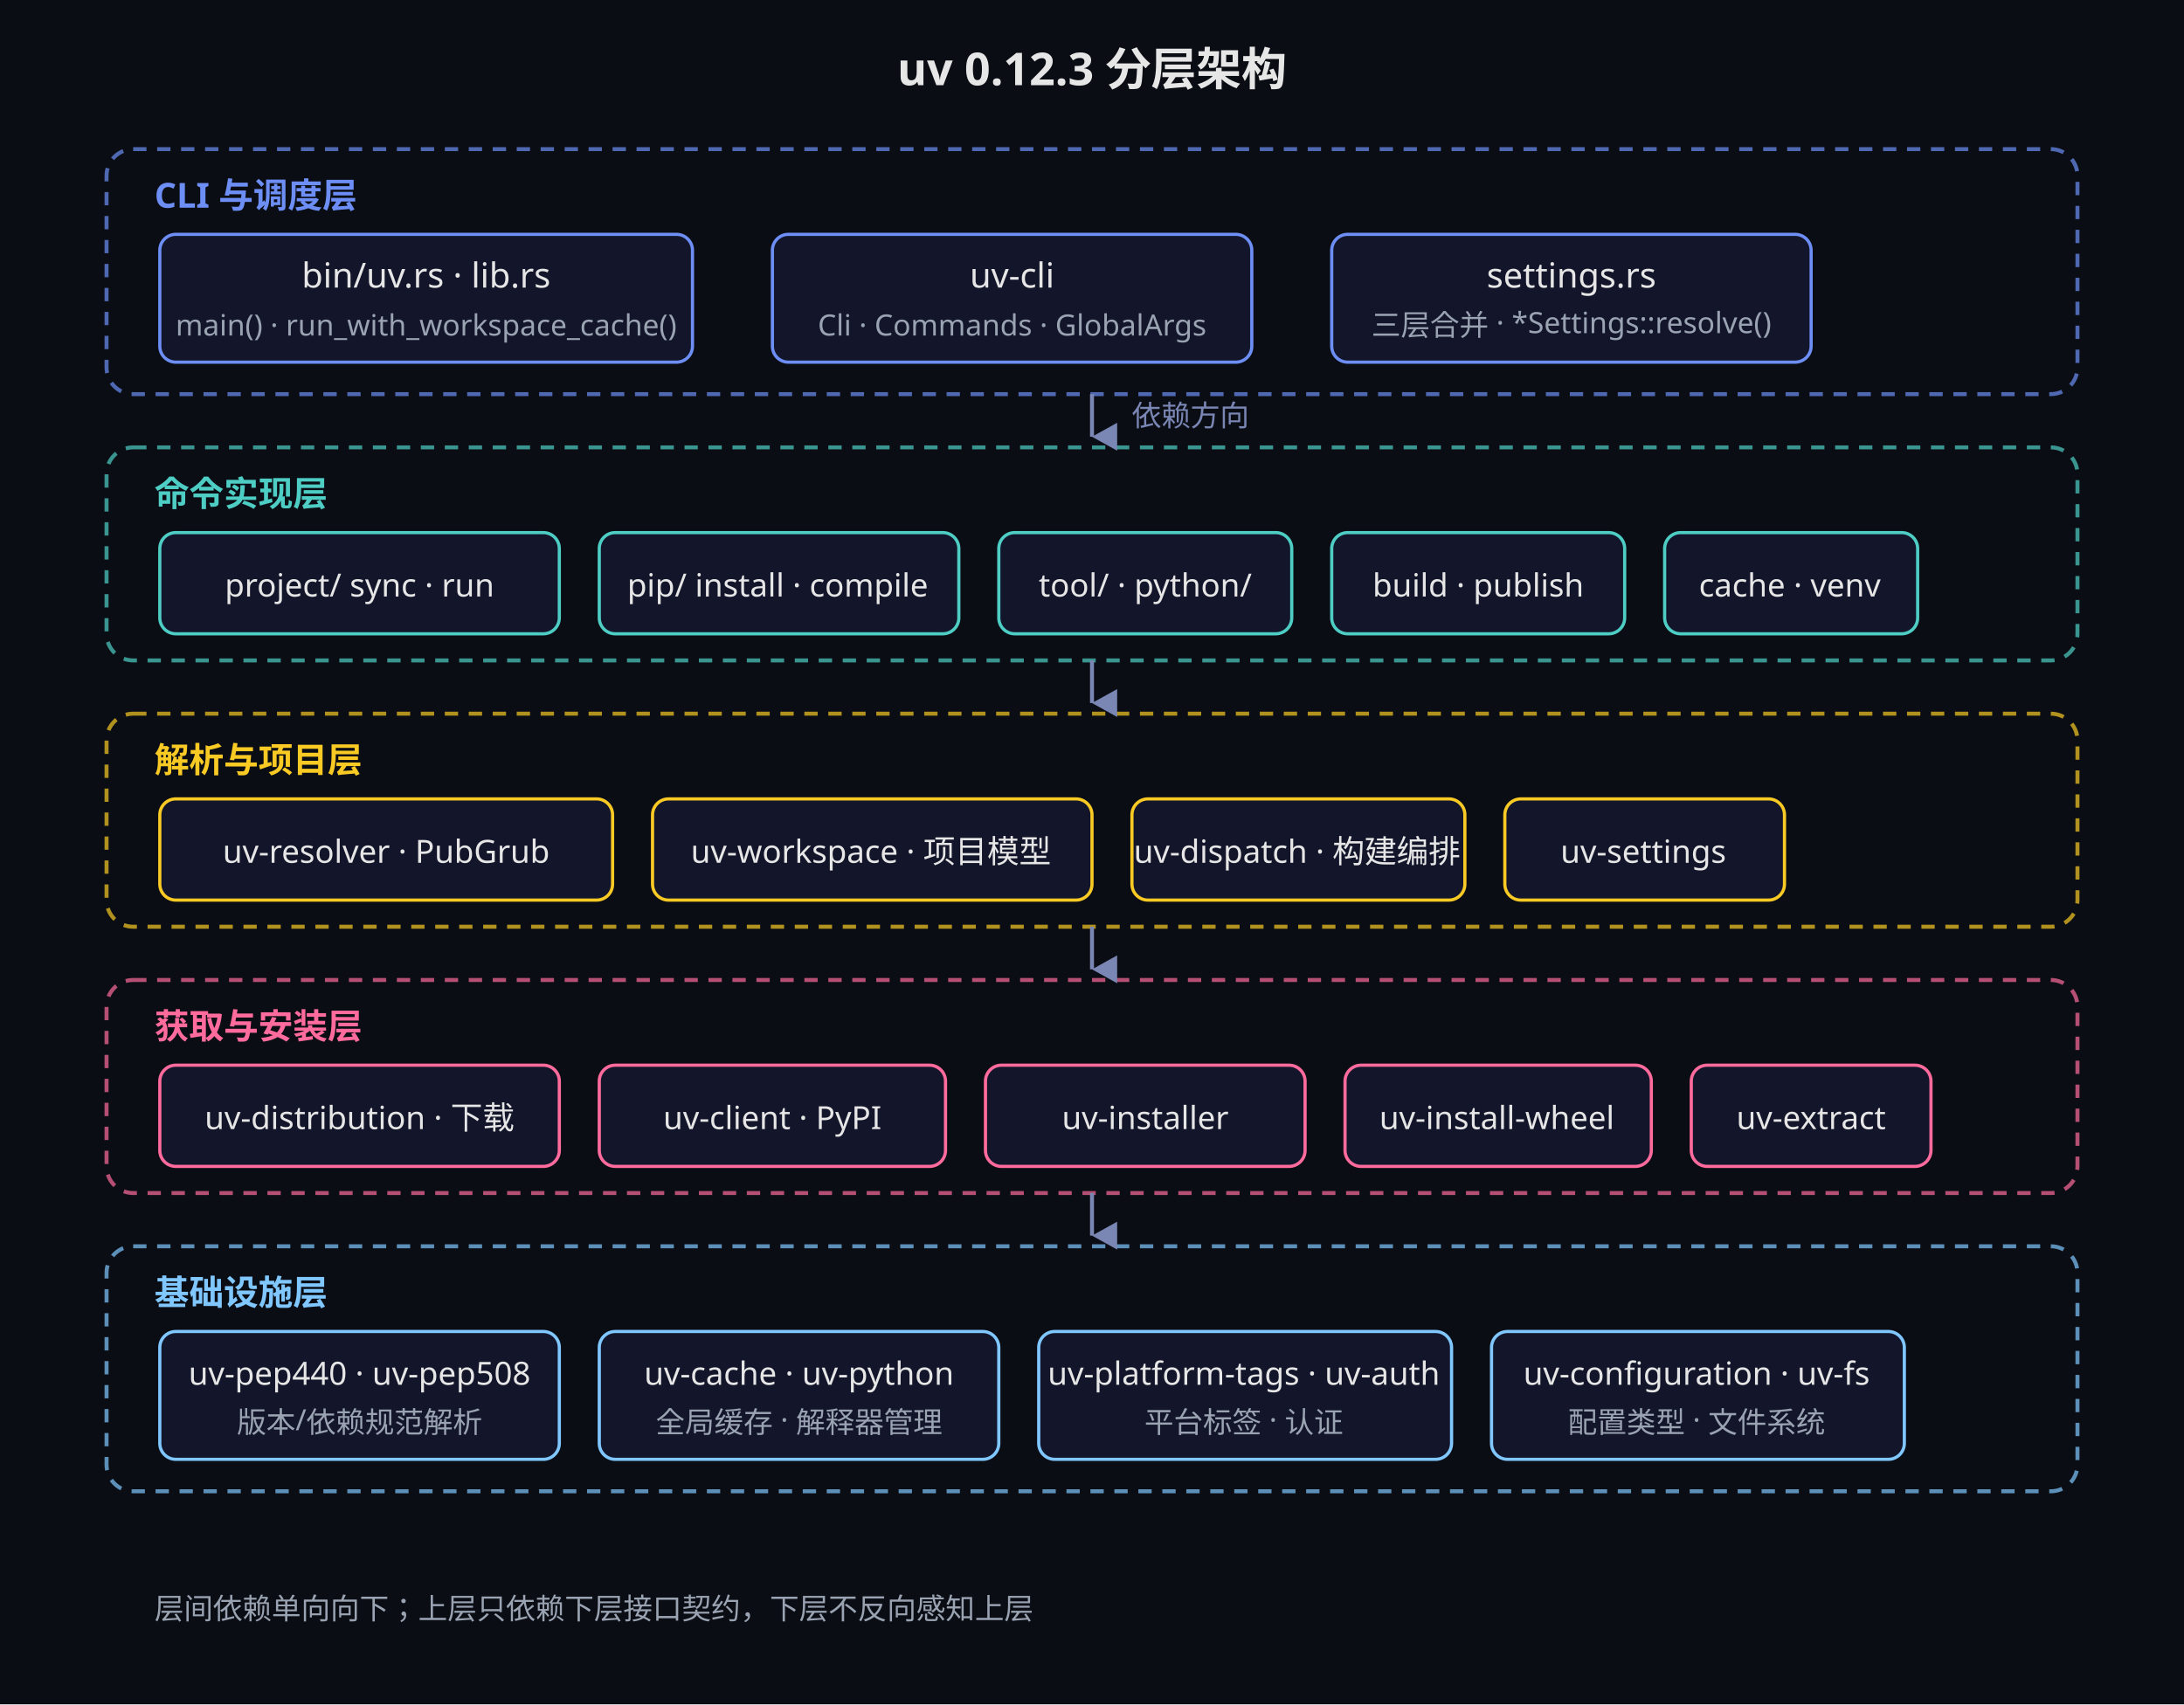
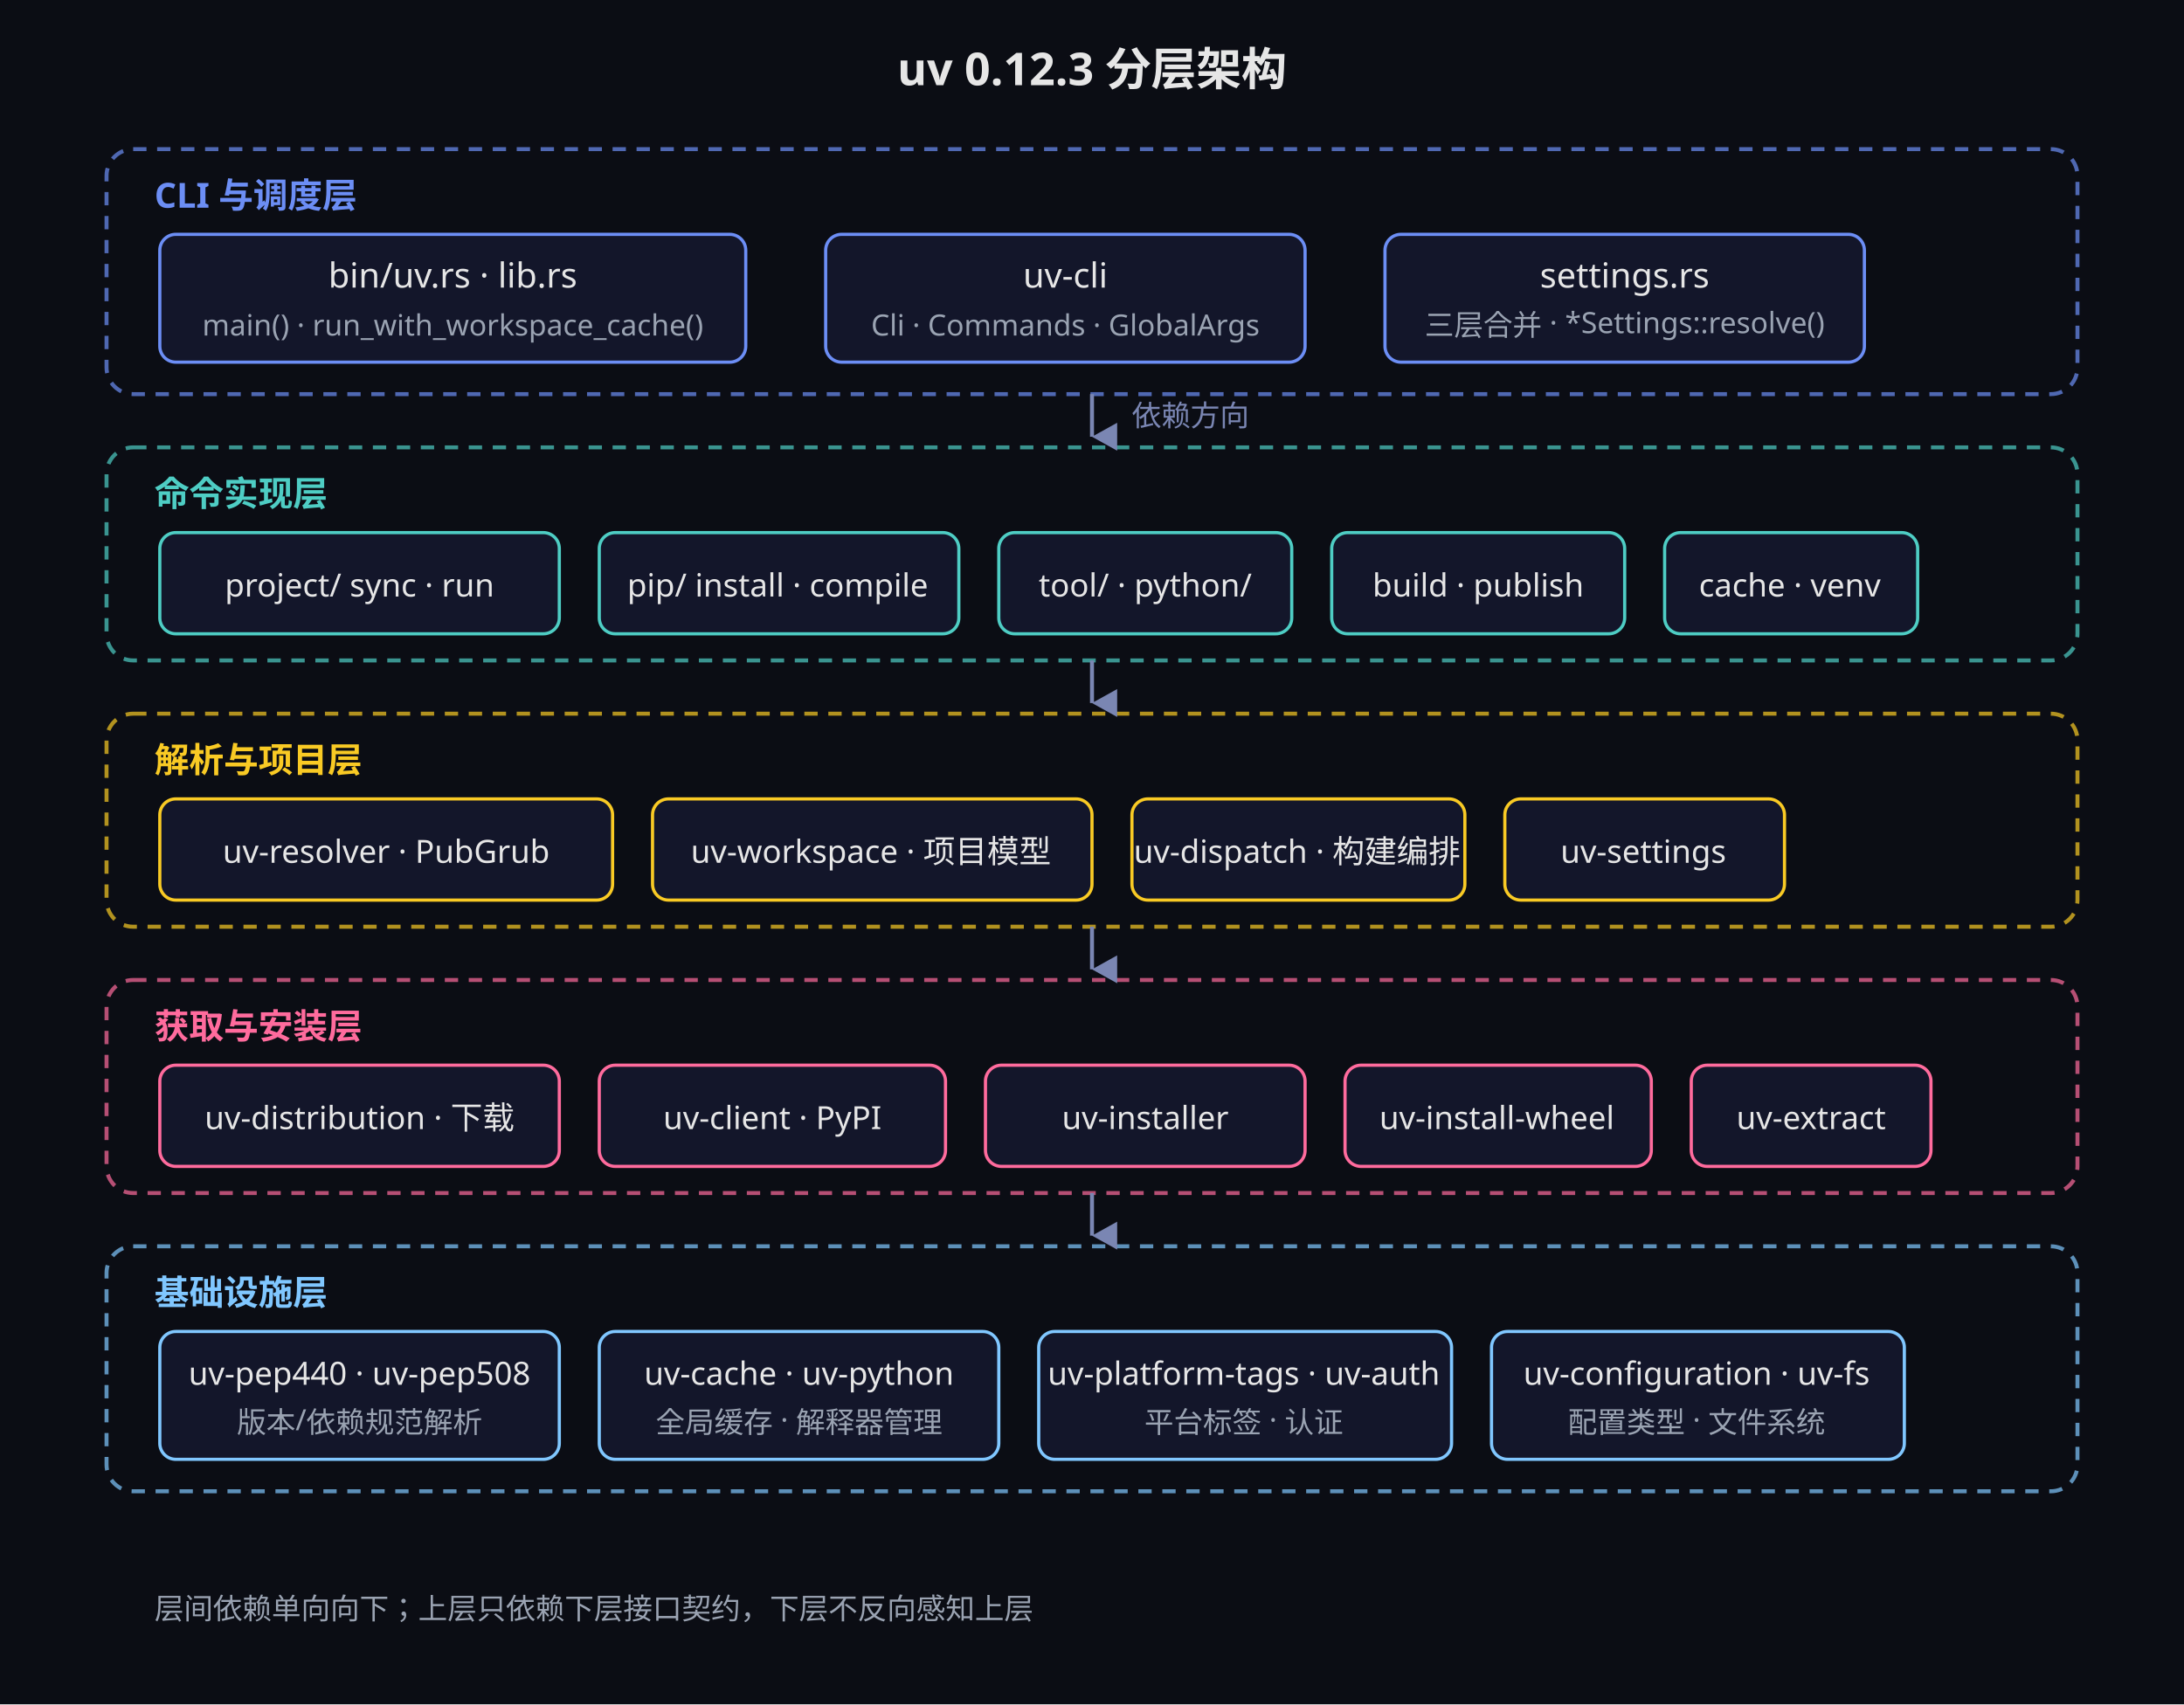
<svg xmlns="http://www.w3.org/2000/svg" width="820" height="640" viewBox="0 0 820 640" font-family="system-ui, sans-serif">
  <rect width="820" height="640" fill="#0b0d14" />
  <text x="410" y="32" text-anchor="middle" fill="#e6e6e6" font-size="17" font-weight="600">uv 0.12.3 分层架构</text>
  <rect x="40" y="56" width="740" height="92" rx="10" fill="none" stroke="#6c8ef5" stroke-width="1.5" stroke-dasharray="5,4" opacity="0.7" />
  <text x="58" y="78" fill="#6c8ef5" font-size="13" font-weight="600">CLI 与调度层</text>
-   <rect x="60" y="88" width="200" height="48" rx="6" fill="#13162a" stroke="#6c8ef5" stroke-width="1.2" />
-   <text x="160" y="108" text-anchor="middle" fill="#e6e6e6" font-size="13">bin/uv.rs · lib.rs</text>
-   <text x="160" y="126" text-anchor="middle" fill="#9aa3b2" font-size="11">main() · run_with_workspace_cache()</text>
-   <rect x="290" y="88" width="180" height="48" rx="6" fill="#13162a" stroke="#6c8ef5" stroke-width="1.2" />
-   <text x="380" y="108" text-anchor="middle" fill="#e6e6e6" font-size="13">uv-cli</text>
-   <text x="380" y="126" text-anchor="middle" fill="#9aa3b2" font-size="11">Cli · Commands · GlobalArgs</text>
-   <rect x="500" y="88" width="180" height="48" rx="6" fill="#13162a" stroke="#6c8ef5" stroke-width="1.2" />
-   <text x="590" y="108" text-anchor="middle" fill="#e6e6e6" font-size="13">settings.rs</text>
-   <text x="590" y="126" text-anchor="middle" fill="#9aa3b2" font-size="11">三层合并 · *Settings::resolve()</text>
+   <rect x="60" y="88" width="220" height="48" rx="6" fill="#13162a" stroke="#6c8ef5" stroke-width="1.2" />
+   <text x="170" y="108" text-anchor="middle" fill="#e6e6e6" font-size="13">bin/uv.rs · lib.rs</text>
+   <text x="170" y="126" text-anchor="middle" fill="#9aa3b2" font-size="11">main() · run_with_workspace_cache()</text>
+   <rect x="310" y="88" width="180" height="48" rx="6" fill="#13162a" stroke="#6c8ef5" stroke-width="1.2" />
+   <text x="400" y="108" text-anchor="middle" fill="#e6e6e6" font-size="13">uv-cli</text>
+   <text x="400" y="126" text-anchor="middle" fill="#9aa3b2" font-size="11">Cli · Commands · GlobalArgs</text>
+   <rect x="520" y="88" width="180" height="48" rx="6" fill="#13162a" stroke="#6c8ef5" stroke-width="1.2" />
+   <text x="610" y="108" text-anchor="middle" fill="#e6e6e6" font-size="13">settings.rs</text>
+   <text x="610" y="126" text-anchor="middle" fill="#9aa3b2" font-size="11">三层合并 · *Settings::resolve()</text>
  <rect x="40" y="168" width="740" height="80" rx="10" fill="none" stroke="#4ecdc4" stroke-width="1.5" stroke-dasharray="5,4" opacity="0.7" />
  <text x="58" y="190" fill="#4ecdc4" font-size="13" font-weight="600">命令实现层</text>
  <rect x="60" y="200" width="150" height="38" rx="6" fill="#13162a" stroke="#4ecdc4" stroke-width="1.2" />
  <text x="135" y="224" text-anchor="middle" fill="#e6e6e6" font-size="12">project/ sync · run</text>
  <rect x="225" y="200" width="135" height="38" rx="6" fill="#13162a" stroke="#4ecdc4" stroke-width="1.2" />
  <text x="292" y="224" text-anchor="middle" fill="#e6e6e6" font-size="12">pip/ install · compile</text>
  <rect x="375" y="200" width="110" height="38" rx="6" fill="#13162a" stroke="#4ecdc4" stroke-width="1.2" />
  <text x="430" y="224" text-anchor="middle" fill="#e6e6e6" font-size="12">tool/ · python/</text>
  <rect x="500" y="200" width="110" height="38" rx="6" fill="#13162a" stroke="#4ecdc4" stroke-width="1.2" />
  <text x="555" y="224" text-anchor="middle" fill="#e6e6e6" font-size="12">build · publish</text>
  <rect x="625" y="200" width="95" height="38" rx="6" fill="#13162a" stroke="#4ecdc4" stroke-width="1.2" />
  <text x="672" y="224" text-anchor="middle" fill="#e6e6e6" font-size="12">cache · venv</text>
  <rect x="40" y="268" width="740" height="80" rx="10" fill="none" stroke="#f9ca24" stroke-width="1.5" stroke-dasharray="5,4" opacity="0.7" />
  <text x="58" y="290" fill="#f9ca24" font-size="13" font-weight="600">解析与项目层</text>
  <rect x="60" y="300" width="170" height="38" rx="6" fill="#13162a" stroke="#f9ca24" stroke-width="1.2" />
  <text x="145" y="324" text-anchor="middle" fill="#e6e6e6" font-size="12">uv-resolver · PubGrub</text>
  <rect x="245" y="300" width="165" height="38" rx="6" fill="#13162a" stroke="#f9ca24" stroke-width="1.2" />
  <text x="327" y="324" text-anchor="middle" fill="#e6e6e6" font-size="12">uv-workspace · 项目模型</text>
  <rect x="425" y="300" width="125" height="38" rx="6" fill="#13162a" stroke="#f9ca24" stroke-width="1.2" />
  <text x="487" y="324" text-anchor="middle" fill="#e6e6e6" font-size="12">uv-dispatch · 构建编排</text>
  <rect x="565" y="300" width="105" height="38" rx="6" fill="#13162a" stroke="#f9ca24" stroke-width="1.2" />
  <text x="617" y="324" text-anchor="middle" fill="#e6e6e6" font-size="12">uv-settings</text>
  <rect x="40" y="368" width="740" height="80" rx="10" fill="none" stroke="#ff6b9d" stroke-width="1.5" stroke-dasharray="5,4" opacity="0.7" />
  <text x="58" y="390" fill="#ff6b9d" font-size="13" font-weight="600">获取与安装层</text>
  <rect x="60" y="400" width="150" height="38" rx="6" fill="#13162a" stroke="#ff6b9d" stroke-width="1.2" />
  <text x="135" y="424" text-anchor="middle" fill="#e6e6e6" font-size="12">uv-distribution · 下载</text>
  <rect x="225" y="400" width="130" height="38" rx="6" fill="#13162a" stroke="#ff6b9d" stroke-width="1.2" />
  <text x="290" y="424" text-anchor="middle" fill="#e6e6e6" font-size="12">uv-client · PyPI</text>
  <rect x="370" y="400" width="120" height="38" rx="6" fill="#13162a" stroke="#ff6b9d" stroke-width="1.2" />
  <text x="430" y="424" text-anchor="middle" fill="#e6e6e6" font-size="12">uv-installer</text>
  <rect x="505" y="400" width="115" height="38" rx="6" fill="#13162a" stroke="#ff6b9d" stroke-width="1.2" />
  <text x="562" y="424" text-anchor="middle" fill="#e6e6e6" font-size="12">uv-install-wheel</text>
  <rect x="635" y="400" width="90" height="38" rx="6" fill="#13162a" stroke="#ff6b9d" stroke-width="1.2" />
  <text x="680" y="424" text-anchor="middle" fill="#e6e6e6" font-size="12">uv-extract</text>
  <rect x="40" y="468" width="740" height="92" rx="10" fill="none" stroke="#80c7ff" stroke-width="1.5" stroke-dasharray="5,4" opacity="0.7" />
  <text x="58" y="490" fill="#80c7ff" font-size="13" font-weight="600">基础设施层</text>
  <rect x="60" y="500" width="150" height="48" rx="6" fill="#13162a" stroke="#80c7ff" stroke-width="1.2" />
  <text x="135" y="520" text-anchor="middle" fill="#e6e6e6" font-size="12">uv-pep440 · uv-pep508</text>
  <text x="135" y="538" text-anchor="middle" fill="#9aa3b2" font-size="11">版本/依赖规范解析</text>
  <rect x="225" y="500" width="150" height="48" rx="6" fill="#13162a" stroke="#80c7ff" stroke-width="1.2" />
  <text x="300" y="520" text-anchor="middle" fill="#e6e6e6" font-size="12">uv-cache · uv-python</text>
  <text x="300" y="538" text-anchor="middle" fill="#9aa3b2" font-size="11">全局缓存 · 解释器管理</text>
  <rect x="390" y="500" width="155" height="48" rx="6" fill="#13162a" stroke="#80c7ff" stroke-width="1.2" />
  <text x="467" y="520" text-anchor="middle" fill="#e6e6e6" font-size="12">uv-platform-tags · uv-auth</text>
  <text x="467" y="538" text-anchor="middle" fill="#9aa3b2" font-size="11">平台标签 · 认证</text>
  <rect x="560" y="500" width="155" height="48" rx="6" fill="#13162a" stroke="#80c7ff" stroke-width="1.2" />
  <text x="637" y="520" text-anchor="middle" fill="#e6e6e6" font-size="12">uv-configuration · uv-fs</text>
  <text x="637" y="538" text-anchor="middle" fill="#9aa3b2" font-size="11">配置类型 · 文件系统</text>
  <defs>
    <marker id="arr-down" viewBox="0 0 10 10" refX="5" refY="9" markerWidth="7" markerHeight="7" orient="auto">
      <path d="M0,0 L10,0 L5,9 z" fill="#7a86b3" />
    </marker>
  </defs>
  <line x1="410" y1="148" x2="410" y2="164" stroke="#7a86b3" stroke-width="1.5" marker-end="url(#arr-down)" />
  <line x1="410" y1="248" x2="410" y2="264" stroke="#7a86b3" stroke-width="1.5" marker-end="url(#arr-down)" />
  <line x1="410" y1="348" x2="410" y2="364" stroke="#7a86b3" stroke-width="1.5" marker-end="url(#arr-down)" />
  <line x1="410" y1="448" x2="410" y2="464" stroke="#7a86b3" stroke-width="1.5" marker-end="url(#arr-down)" />
  <text x="425" y="160" fill="#7a86b3" font-size="11">依赖方向</text>
  <text x="58" y="608" fill="#9aa3b2" font-size="11">层间依赖单向向下；上层只依赖下层接口契约，下层不反向感知上层</text>
</svg>
